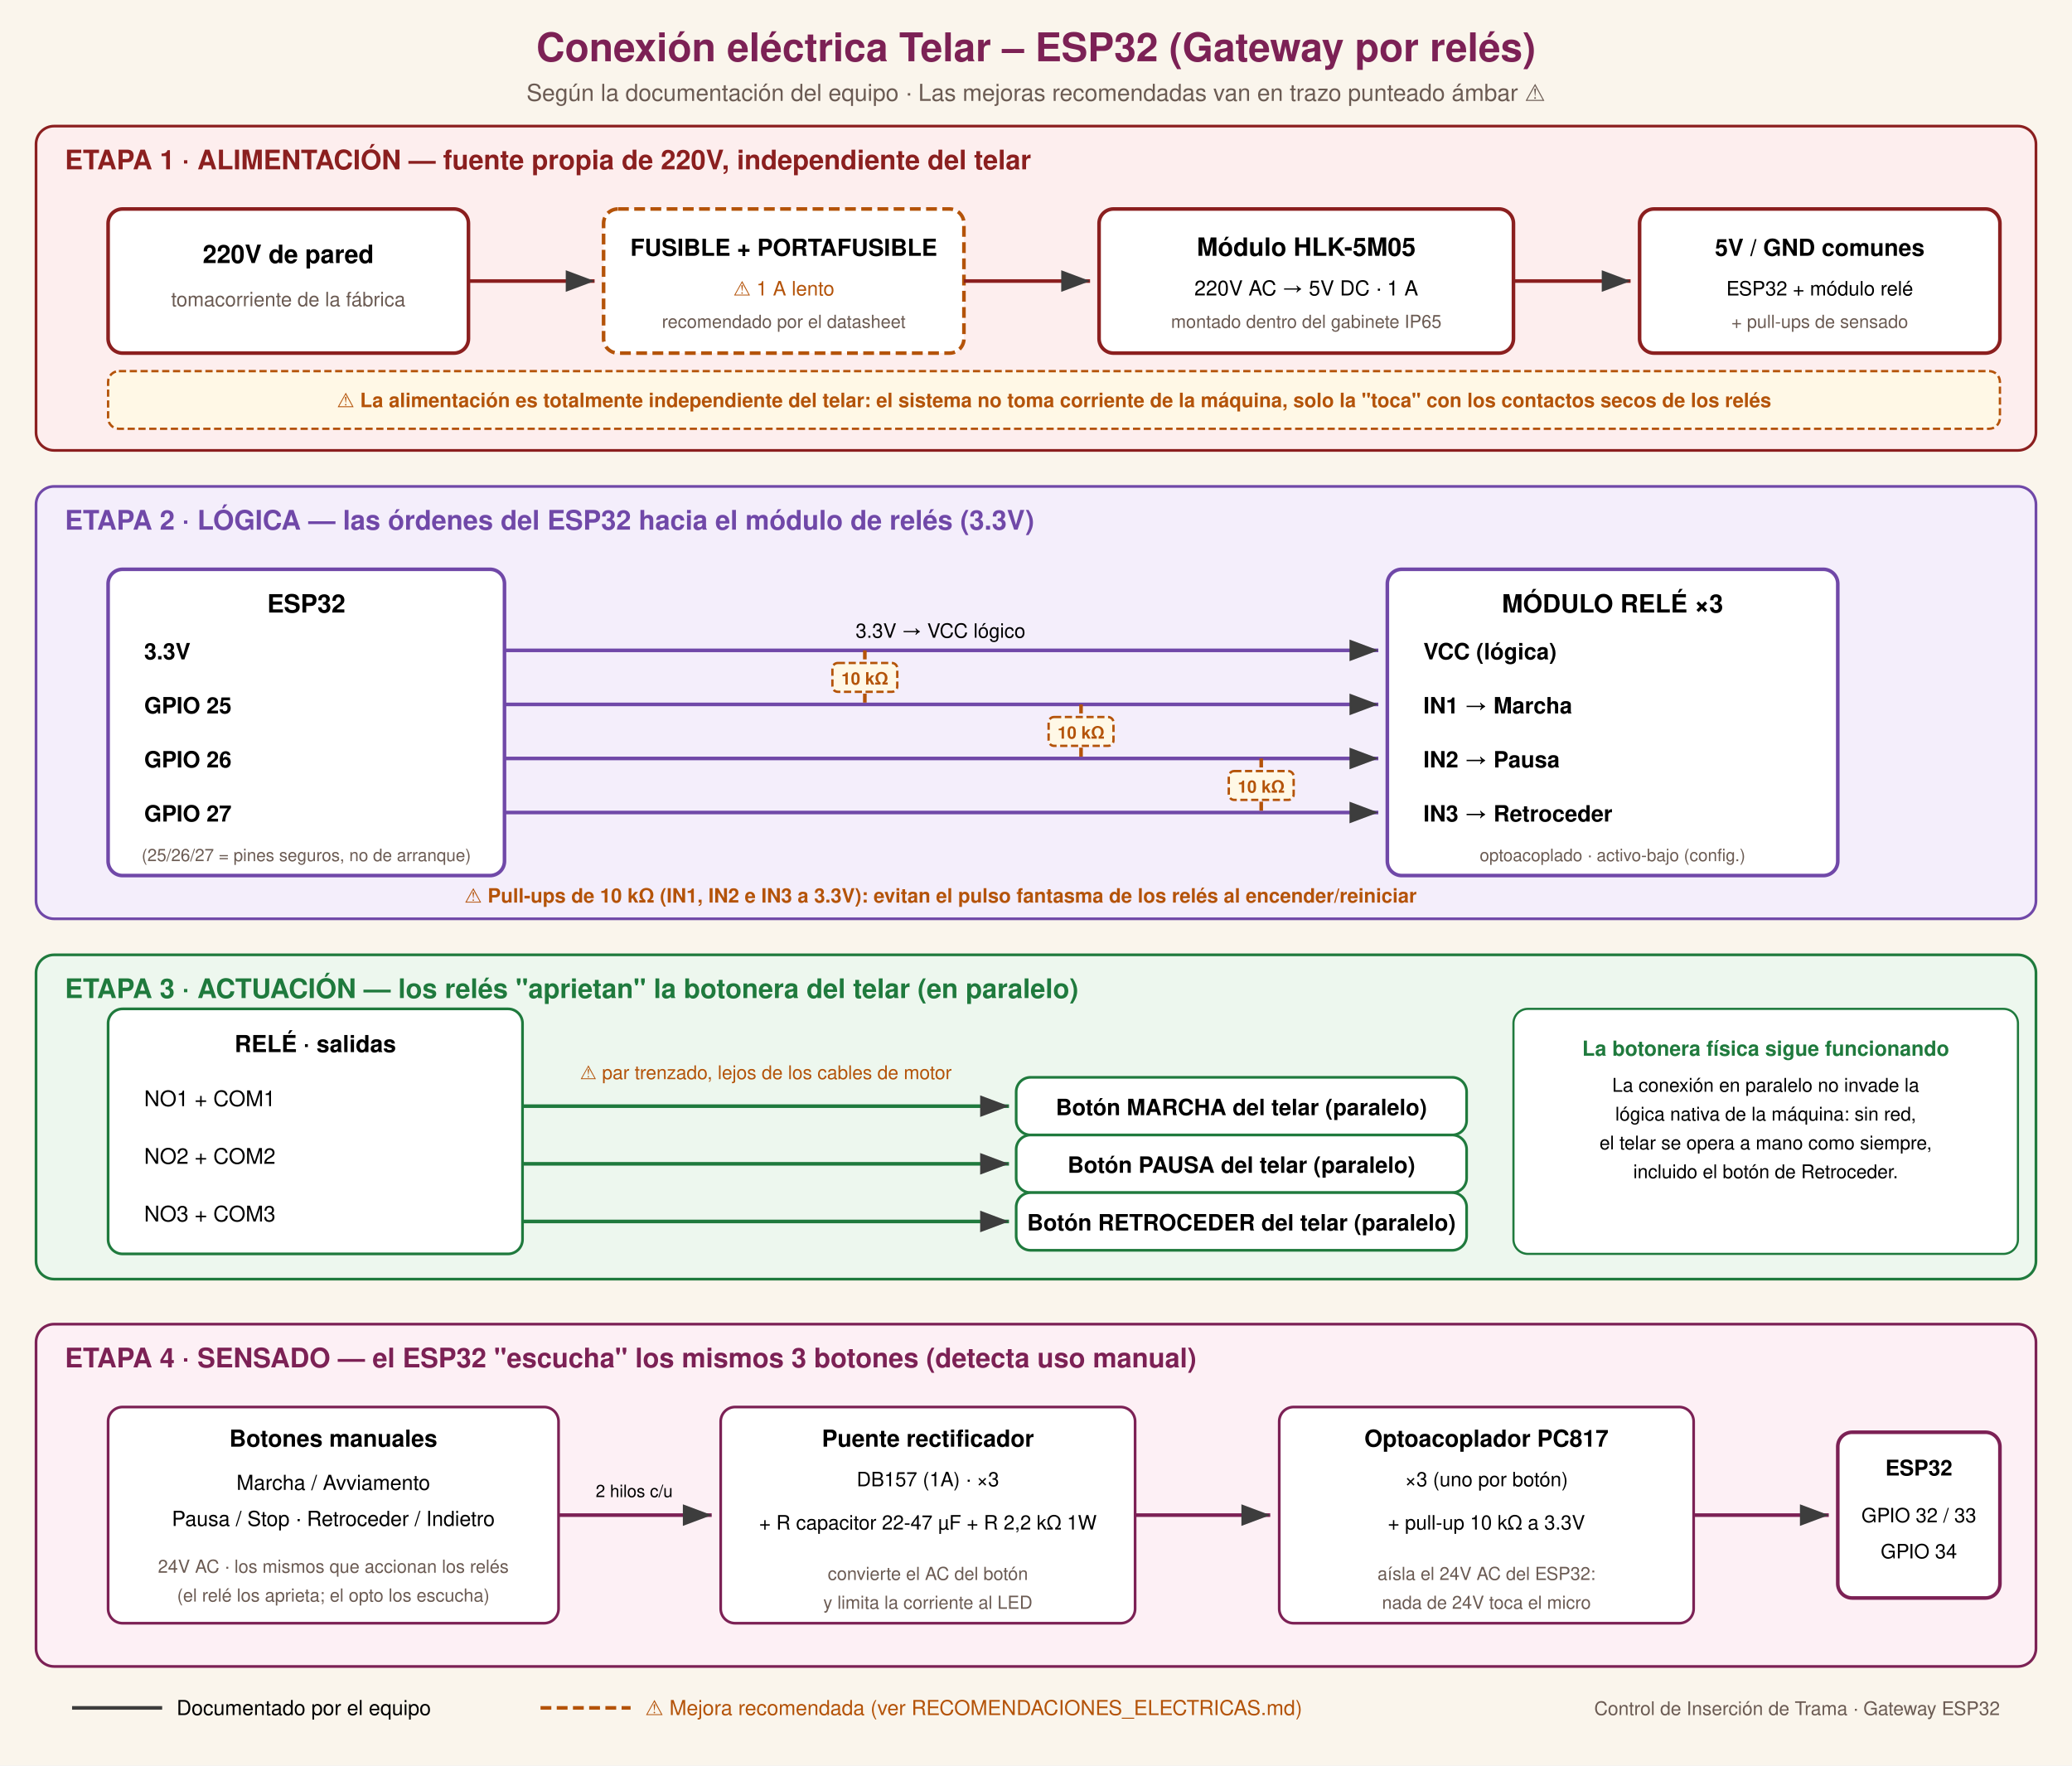
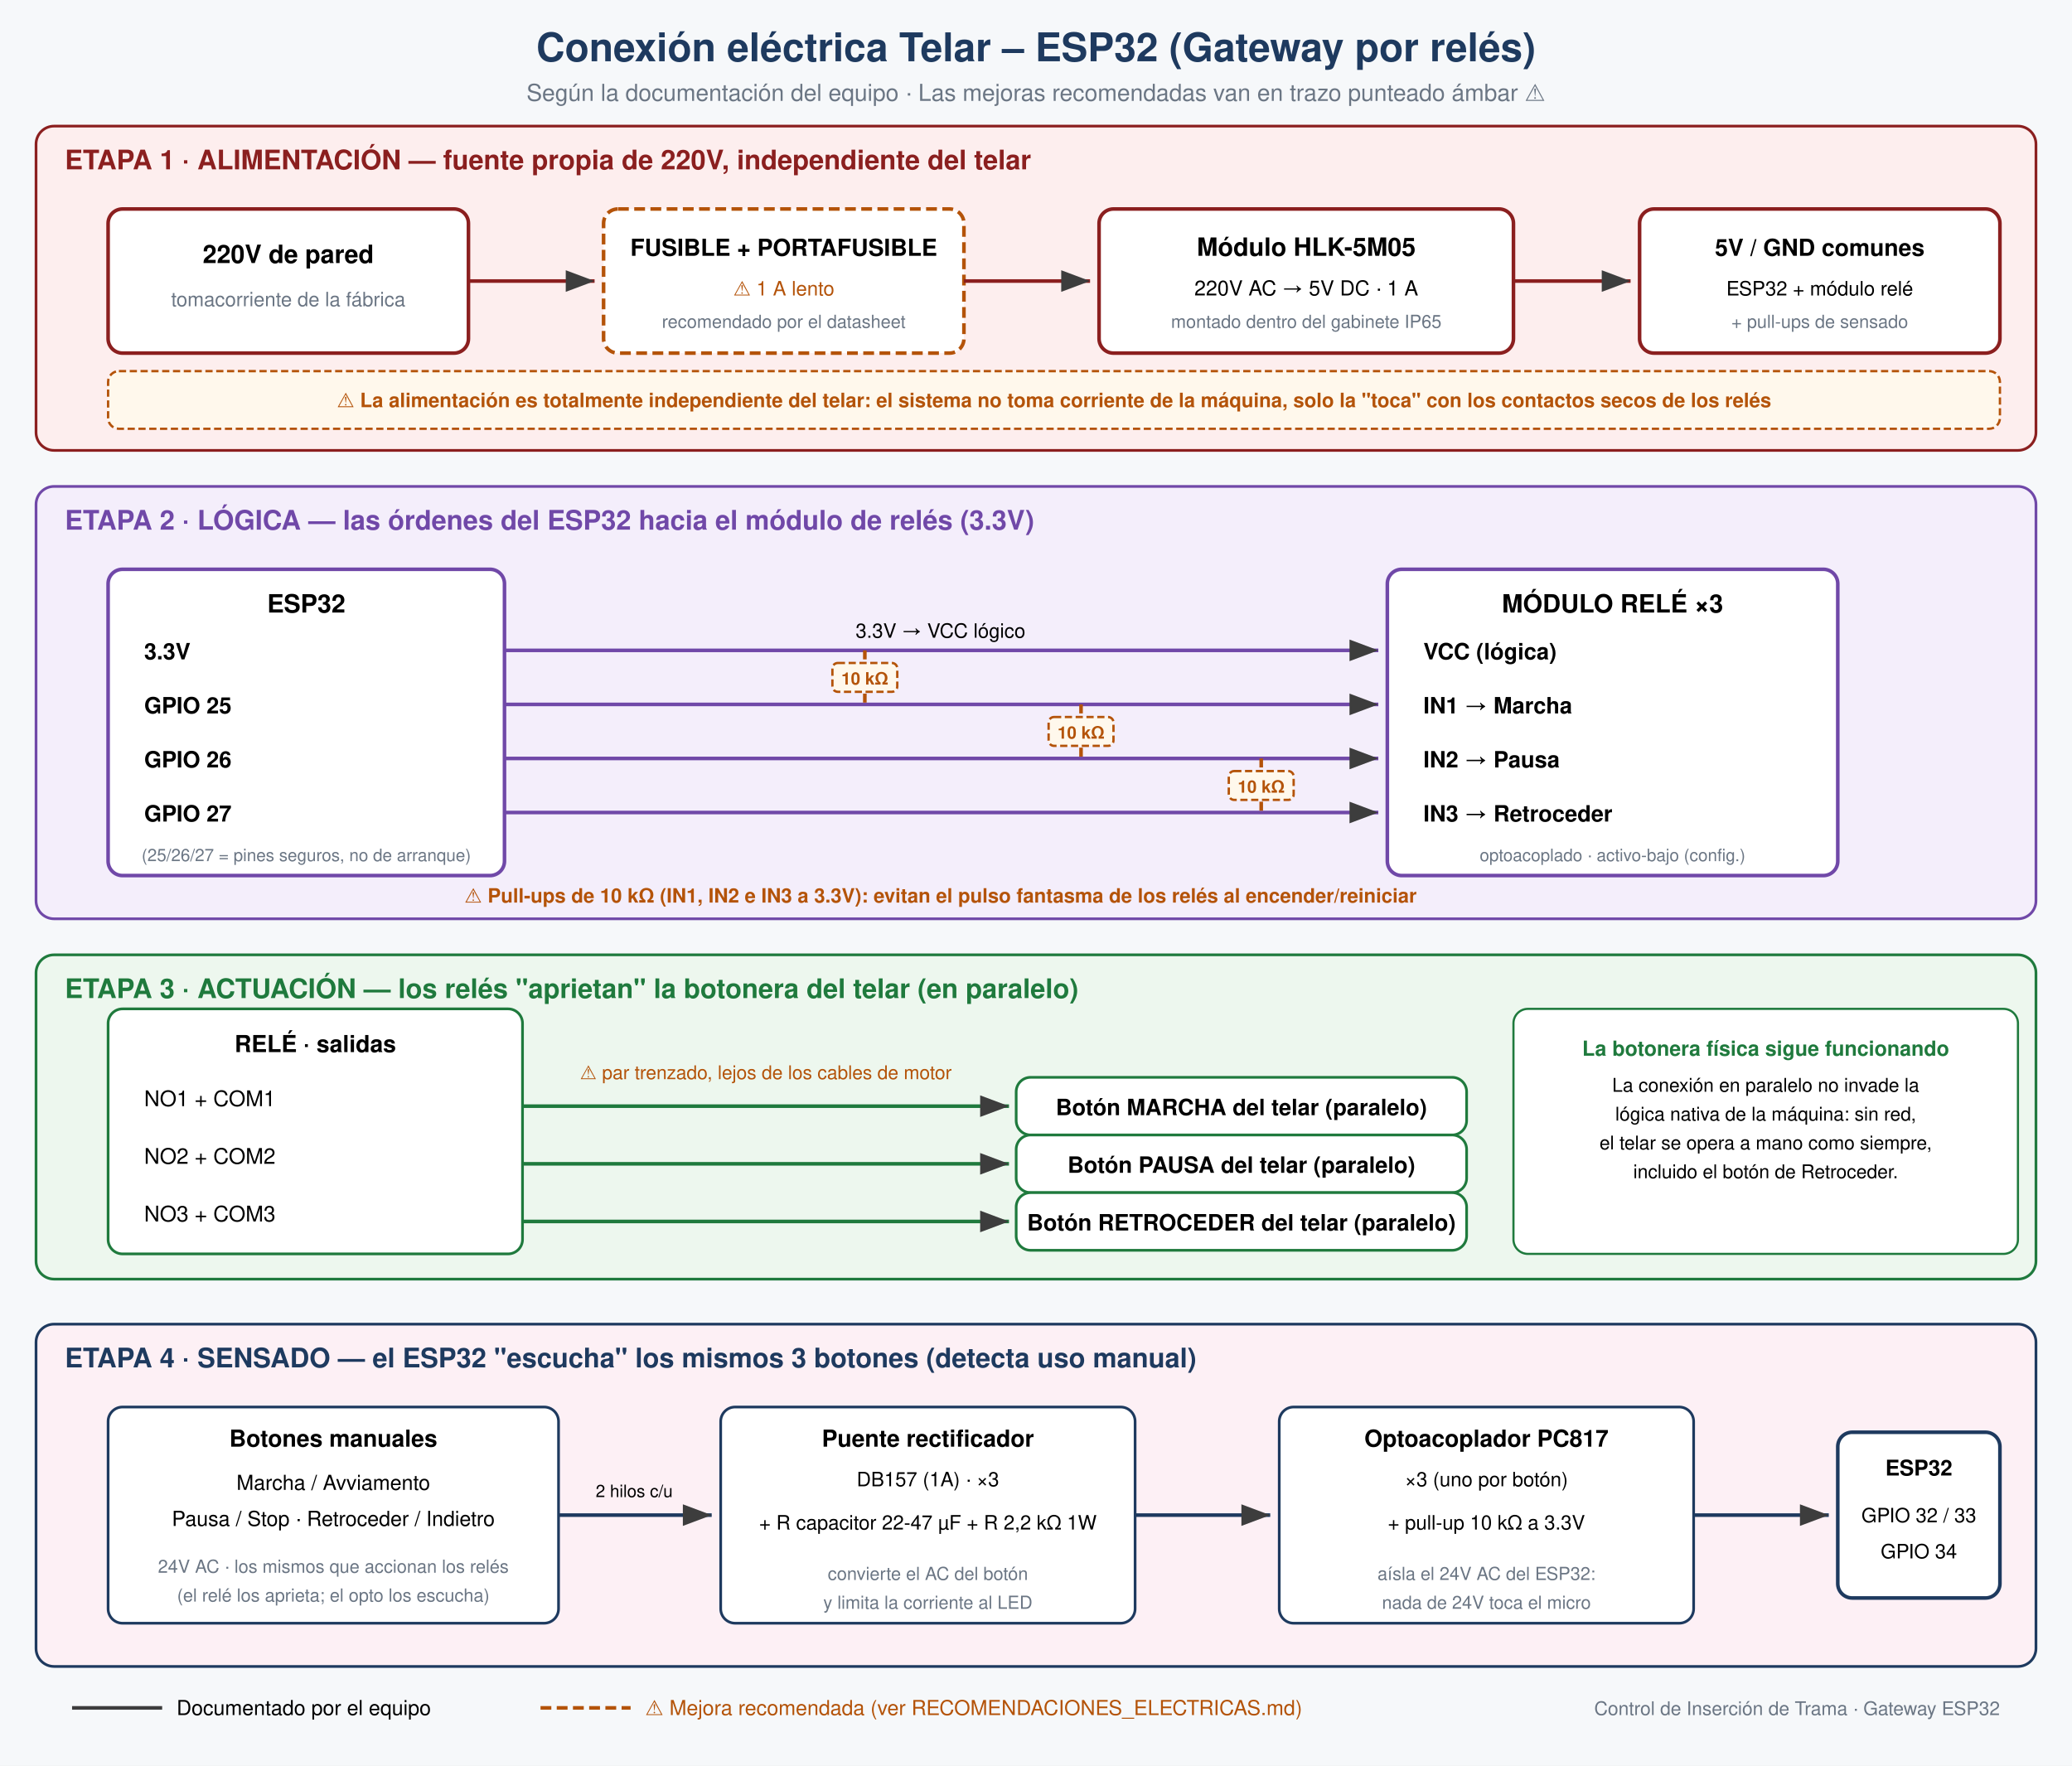
<svg xmlns="http://www.w3.org/2000/svg" viewBox="0 0 1150 980" font-family="Helvetica, Arial, sans-serif">
  <defs>
    <marker id="flecha" markerWidth="10" markerHeight="10" refX="8" refY="3" orient="auto">
      <path d="M0,0 L8,3 L0,6 Z" fill="#3d3d3d" />
    </marker>
    <marker id="flechaAmbar" markerWidth="10" markerHeight="10" refX="8" refY="3" orient="auto">
      <path d="M0,0 L8,3 L0,6 Z" fill="#b45309" />
    </marker>
  </defs>
-   <rect width="1150" height="980" fill="#faf5ec" />
-   <text x="575" y="34" text-anchor="middle" font-size="22" font-weight="bold" fill="#7c2155">Conexión eléctrica Telar – ESP32 (Gateway por relés)</text>
-   <text x="575" y="56" text-anchor="middle" font-size="13" fill="#6b5b53">Según la documentación del equipo · Las mejoras recomendadas van en trazo punteado ámbar ⚠</text>
+   <rect width="1150" height="980" fill="#f6f8fa" />
+   <text x="575" y="34" text-anchor="middle" font-size="22" font-weight="bold" fill="#1e3a5f">Conexión eléctrica Telar – ESP32 (Gateway por relés)</text>
+   <text x="575" y="56" text-anchor="middle" font-size="13" fill="#6b7684">Según la documentación del equipo · Las mejoras recomendadas van en trazo punteado ámbar ⚠</text>
  <rect x="20" y="70" width="1110" height="180" rx="10" fill="#fdeeee" stroke="#8b1f1f" stroke-width="1.5" />
  <text x="36" y="94" font-size="15" font-weight="bold" fill="#8b1f1f">ETAPA 1 · ALIMENTACIÓN — fuente propia de 220V, independiente del telar</text>
  <rect x="60" y="116" width="200" height="80" rx="8" fill="#fff" stroke="#8b1f1f" stroke-width="2" />
  <text x="160" y="146" text-anchor="middle" font-size="14" font-weight="bold">220V de pared</text>
-   <text x="160" y="170" text-anchor="middle" font-size="11" fill="#6b5b53">tomacorriente de la fábrica</text>
+   <text x="160" y="170" text-anchor="middle" font-size="11" fill="#6b7684">tomacorriente de la fábrica</text>
  <line x1="260" y1="156" x2="330" y2="156" stroke="#8b1f1f" stroke-width="2" marker-end="url(#flecha)" />
  <rect x="335" y="116" width="200" height="80" rx="8" fill="#fff" stroke="#b45309" stroke-width="2" stroke-dasharray="6 3" />
  <text x="435" y="142" text-anchor="middle" font-size="13" font-weight="bold">FUSIBLE + PORTAFUSIBLE</text>
  <text x="435" y="164" text-anchor="middle" font-size="11" fill="#b45309">⚠ 1 A lento</text>
-   <text x="435" y="182" text-anchor="middle" font-size="10" fill="#6b5b53">recomendado por el datasheet</text>
+   <text x="435" y="182" text-anchor="middle" font-size="10" fill="#6b7684">recomendado por el datasheet</text>
  <line x1="535" y1="156" x2="605" y2="156" stroke="#8b1f1f" stroke-width="2" marker-end="url(#flecha)" />
  <rect x="610" y="116" width="230" height="80" rx="8" fill="#fff" stroke="#8b1f1f" stroke-width="2" />
  <text x="725" y="142" text-anchor="middle" font-size="14" font-weight="bold">Módulo HLK-5M05</text>
  <text x="725" y="164" text-anchor="middle" font-size="11.5">220V AC → 5V DC · 1 A</text>
-   <text x="725" y="182" text-anchor="middle" font-size="10" fill="#6b5b53">montado dentro del gabinete IP65</text>
+   <text x="725" y="182" text-anchor="middle" font-size="10" fill="#6b7684">montado dentro del gabinete IP65</text>
  <line x1="840" y1="156" x2="905" y2="156" stroke="#8b1f1f" stroke-width="2" marker-end="url(#flecha)" />
  <rect x="910" y="116" width="200" height="80" rx="8" fill="#fff" stroke="#8b1f1f" stroke-width="2" />
  <text x="1010" y="142" text-anchor="middle" font-size="13" font-weight="bold">5V / GND comunes</text>
  <text x="1010" y="164" text-anchor="middle" font-size="11">ESP32 + módulo relé</text>
-   <text x="1010" y="182" text-anchor="middle" font-size="10" fill="#6b5b53">+ pull-ups de sensado</text>
-   <rect x="60" y="206" width="1050" height="32" rx="6" fill="#fff8e6" stroke="#b45309" stroke-width="1.3" stroke-dasharray="4 2" />
+   <text x="1010" y="182" text-anchor="middle" font-size="10" fill="#6b7684">+ pull-ups de sensado</text>
+   <rect x="60" y="206" width="1050" height="32" rx="6" fill="#fff8ec" stroke="#b45309" stroke-width="1.3" stroke-dasharray="4 2" />
  <text x="585" y="226" text-anchor="middle" font-size="11" fill="#b45309" font-weight="bold">⚠ La alimentación es totalmente independiente del telar: el sistema no toma corriente de la máquina, solo la "toca" con los contactos secos de los relés</text>
  <g transform="translate(0,-200)">
    <rect x="20" y="470" width="1110" height="240" rx="10" fill="#f4eefb" stroke="#7048a8" stroke-width="1.5" />
    <text x="36" y="494" font-size="15" font-weight="bold" fill="#7048a8">ETAPA 2 · LÓGICA — las órdenes del ESP32 hacia el módulo de relés (3.3V)</text>
    <rect x="60" y="516" width="220" height="170" rx="8" fill="#fff" stroke="#7048a8" stroke-width="2" />
    <text x="170" y="540" text-anchor="middle" font-size="14" font-weight="bold">ESP32</text>
    <text x="80" y="566" font-size="12.5" font-weight="bold">3.3V</text>
    <text x="80" y="596" font-size="12.5" font-weight="bold">GPIO 25</text>
    <text x="80" y="626" font-size="12.5" font-weight="bold">GPIO 26</text>
    <text x="80" y="656" font-size="12.5" font-weight="bold">GPIO 27</text>
-     <text x="170" y="678" text-anchor="middle" font-size="9.5" fill="#6b5b53">(25/26/27 = pines seguros, no de arranque)</text>
+     <text x="170" y="678" text-anchor="middle" font-size="9.5" fill="#6b7684">(25/26/27 = pines seguros, no de arranque)</text>
    <rect x="770" y="516" width="250" height="170" rx="8" fill="#fff" stroke="#7048a8" stroke-width="2" />
    <text x="895" y="540" text-anchor="middle" font-size="14" font-weight="bold">MÓDULO RELÉ ×3</text>
    <text x="790" y="566" font-size="12.5" font-weight="bold">VCC (lógica)</text>
    <text x="790" y="596" font-size="12.5" font-weight="bold">IN1 → Marcha</text>
    <text x="790" y="626" font-size="12.5" font-weight="bold">IN2 → Pausa</text>
    <text x="790" y="656" font-size="12.5" font-weight="bold">IN3 → Retroceder</text>
-     <text x="895" y="678" text-anchor="middle" font-size="9.5" fill="#6b5b53">optoacoplado · activo-bajo (config.)</text>
+     <text x="895" y="678" text-anchor="middle" font-size="9.5" fill="#6b7684">optoacoplado · activo-bajo (config.)</text>
    <line x1="280" y1="561" x2="765" y2="561" stroke="#7048a8" stroke-width="2" marker-end="url(#flecha)" />
    <line x1="280" y1="591" x2="765" y2="591" stroke="#7048a8" stroke-width="2" marker-end="url(#flecha)" />
    <line x1="280" y1="621" x2="765" y2="621" stroke="#7048a8" stroke-width="2" marker-end="url(#flecha)" />
    <line x1="280" y1="651" x2="765" y2="651" stroke="#7048a8" stroke-width="2" marker-end="url(#flecha)" />
    <text x="522" y="554" text-anchor="middle" font-size="11">3.3V → VCC lógico</text>
    <line x1="480" y1="561" x2="480" y2="591" stroke="#b45309" stroke-width="2" stroke-dasharray="5 3" />
-     <rect x="462" y="568" width="36" height="16" rx="3" fill="#fff8e6" stroke="#b45309" stroke-width="1.3" stroke-dasharray="4 2" />
+     <rect x="462" y="568" width="36" height="16" rx="3" fill="#fff8ec" stroke="#b45309" stroke-width="1.3" stroke-dasharray="4 2" />
    <text x="480" y="580" text-anchor="middle" font-size="9.5" fill="#b45309" font-weight="bold">10 kΩ</text>
    <line x1="600" y1="591" x2="600" y2="621" stroke="#b45309" stroke-width="2" stroke-dasharray="5 3" />
-     <rect x="582" y="598" width="36" height="16" rx="3" fill="#fff8e6" stroke="#b45309" stroke-width="1.3" stroke-dasharray="4 2" />
+     <rect x="582" y="598" width="36" height="16" rx="3" fill="#fff8ec" stroke="#b45309" stroke-width="1.3" stroke-dasharray="4 2" />
    <text x="600" y="610" text-anchor="middle" font-size="9.5" fill="#b45309" font-weight="bold">10 kΩ</text>
    <line x1="700" y1="621" x2="700" y2="651" stroke="#b45309" stroke-width="2" stroke-dasharray="5 3" />
-     <rect x="682" y="628" width="36" height="16" rx="3" fill="#fff8e6" stroke="#b45309" stroke-width="1.3" stroke-dasharray="4 2" />
+     <rect x="682" y="628" width="36" height="16" rx="3" fill="#fff8ec" stroke="#b45309" stroke-width="1.3" stroke-dasharray="4 2" />
    <text x="700" y="640" text-anchor="middle" font-size="9.5" fill="#b45309" font-weight="bold">10 kΩ</text>
    <text x="522" y="701" text-anchor="middle" font-size="11" fill="#b45309" font-weight="bold">⚠ Pull-ups de 10 kΩ (IN1, IN2 e IN3 a 3.3V): evitan el pulso fantasma de los relés al encender/reiniciar</text>
    <rect x="20" y="730" width="1110" height="180" rx="10" fill="#edf7ee" stroke="#1f7a3d" stroke-width="1.5" />
    <text x="36" y="754" font-size="15" font-weight="bold" fill="#1f7a3d">ETAPA 3 · ACTUACIÓN — los relés "aprietan" la botonera del telar (en paralelo)</text>
    <rect x="60" y="760" width="230" height="136" rx="8" fill="#fff" stroke="#1f7a3d" stroke-width="1.5" />
    <text x="175" y="784" text-anchor="middle" font-size="13" font-weight="bold">RELÉ · salidas</text>
    <text x="80" y="814" font-size="12">NO1 + COM1</text>
    <text x="80" y="846" font-size="12">NO2 + COM2</text>
    <text x="80" y="878" font-size="12">NO3 + COM3</text>
    <line x1="290" y1="814" x2="560" y2="814" stroke="#1f7a3d" stroke-width="2" marker-end="url(#flecha)" />
    <line x1="290" y1="846" x2="560" y2="846" stroke="#1f7a3d" stroke-width="2" marker-end="url(#flecha)" />
    <line x1="290" y1="878" x2="560" y2="878" stroke="#1f7a3d" stroke-width="2" marker-end="url(#flecha)" />
    <text x="425" y="799" text-anchor="middle" font-size="10.5" fill="#b45309">⚠ par trenzado, lejos de los cables de motor</text>
    <rect x="564" y="798" width="250" height="32" rx="8" fill="#fff" stroke="#1f7a3d" stroke-width="1.5" />
    <text x="689" y="819" text-anchor="middle" font-size="12.5" font-weight="bold">Botón MARCHA del telar (paralelo)</text>
    <rect x="564" y="830" width="250" height="32" rx="8" fill="#fff" stroke="#1f7a3d" stroke-width="1.5" />
    <text x="689" y="851" text-anchor="middle" font-size="12.5" font-weight="bold">Botón PAUSA del telar (paralelo)</text>
    <rect x="564" y="862" width="250" height="32" rx="8" fill="#fff" stroke="#1f7a3d" stroke-width="1.5" />
    <text x="689" y="883" text-anchor="middle" font-size="12.5" font-weight="bold">Botón RETROCEDER del telar (paralelo)</text>
    <rect x="840" y="760" width="280" height="136" rx="8" fill="#fff" stroke="#1f7a3d" stroke-width="1.2" />
    <text x="980" y="786" text-anchor="middle" font-size="11.5" font-weight="bold" fill="#1f7a3d">La botonera física sigue funcionando</text>
    <text x="980" y="806" text-anchor="middle" font-size="10.5">La conexión en paralelo no invade la</text>
    <text x="980" y="822" text-anchor="middle" font-size="10.5">lógica nativa de la máquina: sin red,</text>
    <text x="980" y="838" text-anchor="middle" font-size="10.5">el telar se opera a mano como siempre,</text>
    <text x="980" y="854" text-anchor="middle" font-size="10.5">incluido el botón de Retroceder.</text>
  </g>
-   <rect x="20" y="735" width="1110" height="190" rx="10" fill="#fdf0f5" stroke="#7c2155" stroke-width="1.5" />
-   <text x="36" y="759" font-size="15" font-weight="bold" fill="#7c2155">ETAPA 4 · SENSADO — el ESP32 "escucha" los mismos 3 botones (detecta uso manual)</text>
-   <rect x="60" y="781" width="250" height="120" rx="8" fill="#fff" stroke="#7c2155" stroke-width="1.5" />
+   <rect x="20" y="735" width="1110" height="190" rx="10" fill="#fdf0f5" stroke="#1e3a5f" stroke-width="1.5" />
+   <text x="36" y="759" font-size="15" font-weight="bold" fill="#1e3a5f">ETAPA 4 · SENSADO — el ESP32 "escucha" los mismos 3 botones (detecta uso manual)</text>
+   <rect x="60" y="781" width="250" height="120" rx="8" fill="#fff" stroke="#1e3a5f" stroke-width="1.5" />
  <text x="185" y="803" text-anchor="middle" font-size="13" font-weight="bold">Botones manuales</text>
  <text x="185" y="827" text-anchor="middle" font-size="11.5">Marcha / Avviamento</text>
  <text x="185" y="847" text-anchor="middle" font-size="11.5">Pausa / Stop  ·  Retroceder / Indietro</text>
-   <text x="185" y="873" text-anchor="middle" font-size="10" fill="#6b5b53">24V AC · los mismos que accionan los relés</text>
-   <text x="185" y="889" text-anchor="middle" font-size="10" fill="#6b5b53">(el relé los aprieta; el opto los escucha)</text>
-   <line x1="310" y1="841" x2="395" y2="841" stroke="#7c2155" stroke-width="2" marker-end="url(#flecha)" />
+   <text x="185" y="873" text-anchor="middle" font-size="10" fill="#6b7684">24V AC · los mismos que accionan los relés</text>
+   <text x="185" y="889" text-anchor="middle" font-size="10" fill="#6b7684">(el relé los aprieta; el opto los escucha)</text>
+   <line x1="310" y1="841" x2="395" y2="841" stroke="#1e3a5f" stroke-width="2" marker-end="url(#flecha)" />
  <text x="352" y="831" text-anchor="middle" font-size="9.5">2 hilos c/u</text>
-   <rect x="400" y="781" width="230" height="120" rx="8" fill="#fff" stroke="#7c2155" stroke-width="1.5" />
+   <rect x="400" y="781" width="230" height="120" rx="8" fill="#fff" stroke="#1e3a5f" stroke-width="1.5" />
  <text x="515" y="803" text-anchor="middle" font-size="13" font-weight="bold">Puente rectificador</text>
  <text x="515" y="825" text-anchor="middle" font-size="11">DB157 (1A) · ×3</text>
  <text x="515" y="849" text-anchor="middle" font-size="11">+ R capacitor 22-47 µF + R 2,2 kΩ 1W</text>
-   <text x="515" y="877" text-anchor="middle" font-size="10" fill="#6b5b53">convierte el AC del botón</text>
-   <text x="515" y="893" text-anchor="middle" font-size="10" fill="#6b5b53">y limita la corriente al LED</text>
-   <line x1="630" y1="841" x2="705" y2="841" stroke="#7c2155" stroke-width="2" marker-end="url(#flecha)" />
-   <rect x="710" y="781" width="230" height="120" rx="8" fill="#fff" stroke="#7c2155" stroke-width="1.5" />
+   <text x="515" y="877" text-anchor="middle" font-size="10" fill="#6b7684">convierte el AC del botón</text>
+   <text x="515" y="893" text-anchor="middle" font-size="10" fill="#6b7684">y limita la corriente al LED</text>
+   <line x1="630" y1="841" x2="705" y2="841" stroke="#1e3a5f" stroke-width="2" marker-end="url(#flecha)" />
+   <rect x="710" y="781" width="230" height="120" rx="8" fill="#fff" stroke="#1e3a5f" stroke-width="1.5" />
  <text x="825" y="803" text-anchor="middle" font-size="13" font-weight="bold">Optoacoplador PC817</text>
  <text x="825" y="825" text-anchor="middle" font-size="11">×3 (uno por botón)</text>
  <text x="825" y="849" text-anchor="middle" font-size="11">+ pull-up 10 kΩ a 3.3V</text>
-   <text x="825" y="877" text-anchor="middle" font-size="10" fill="#6b5b53">aísla el 24V AC del ESP32:</text>
-   <text x="825" y="893" text-anchor="middle" font-size="10" fill="#6b5b53">nada de 24V toca el micro</text>
-   <line x1="940" y1="841" x2="1015" y2="841" stroke="#7c2155" stroke-width="2" marker-end="url(#flecha)" />
-   <rect x="1020" y="795" width="90" height="92" rx="8" fill="#fff" stroke="#7c2155" stroke-width="2" />
+   <text x="825" y="877" text-anchor="middle" font-size="10" fill="#6b7684">aísla el 24V AC del ESP32:</text>
+   <text x="825" y="893" text-anchor="middle" font-size="10" fill="#6b7684">nada de 24V toca el micro</text>
+   <line x1="940" y1="841" x2="1015" y2="841" stroke="#1e3a5f" stroke-width="2" marker-end="url(#flecha)" />
+   <rect x="1020" y="795" width="90" height="92" rx="8" fill="#fff" stroke="#1e3a5f" stroke-width="2" />
  <text x="1065" y="819" text-anchor="middle" font-size="12" font-weight="bold">ESP32</text>
  <text x="1065" y="845" text-anchor="middle" font-size="11">GPIO 32 / 33</text>
  <text x="1065" y="865" text-anchor="middle" font-size="11">GPIO 34</text>
  <line x1="40" y1="948" x2="90" y2="948" stroke="#3d3d3d" stroke-width="2" />
  <text x="98" y="952" font-size="11.5">Documentado por el equipo</text>
  <line x1="300" y1="948" x2="350" y2="948" stroke="#b45309" stroke-width="2" stroke-dasharray="6 3" />
  <text x="358" y="952" font-size="11.5" fill="#b45309">⚠ Mejora recomendada (ver RECOMENDACIONES_ELECTRICAS.md)</text>
-   <text x="1110" y="952" text-anchor="end" font-size="10.5" fill="#6b5b53">Control de Inserción de Trama · Gateway ESP32</text>
+   <text x="1110" y="952" text-anchor="end" font-size="10.5" fill="#6b7684">Control de Inserción de Trama · Gateway ESP32</text>
</svg>
